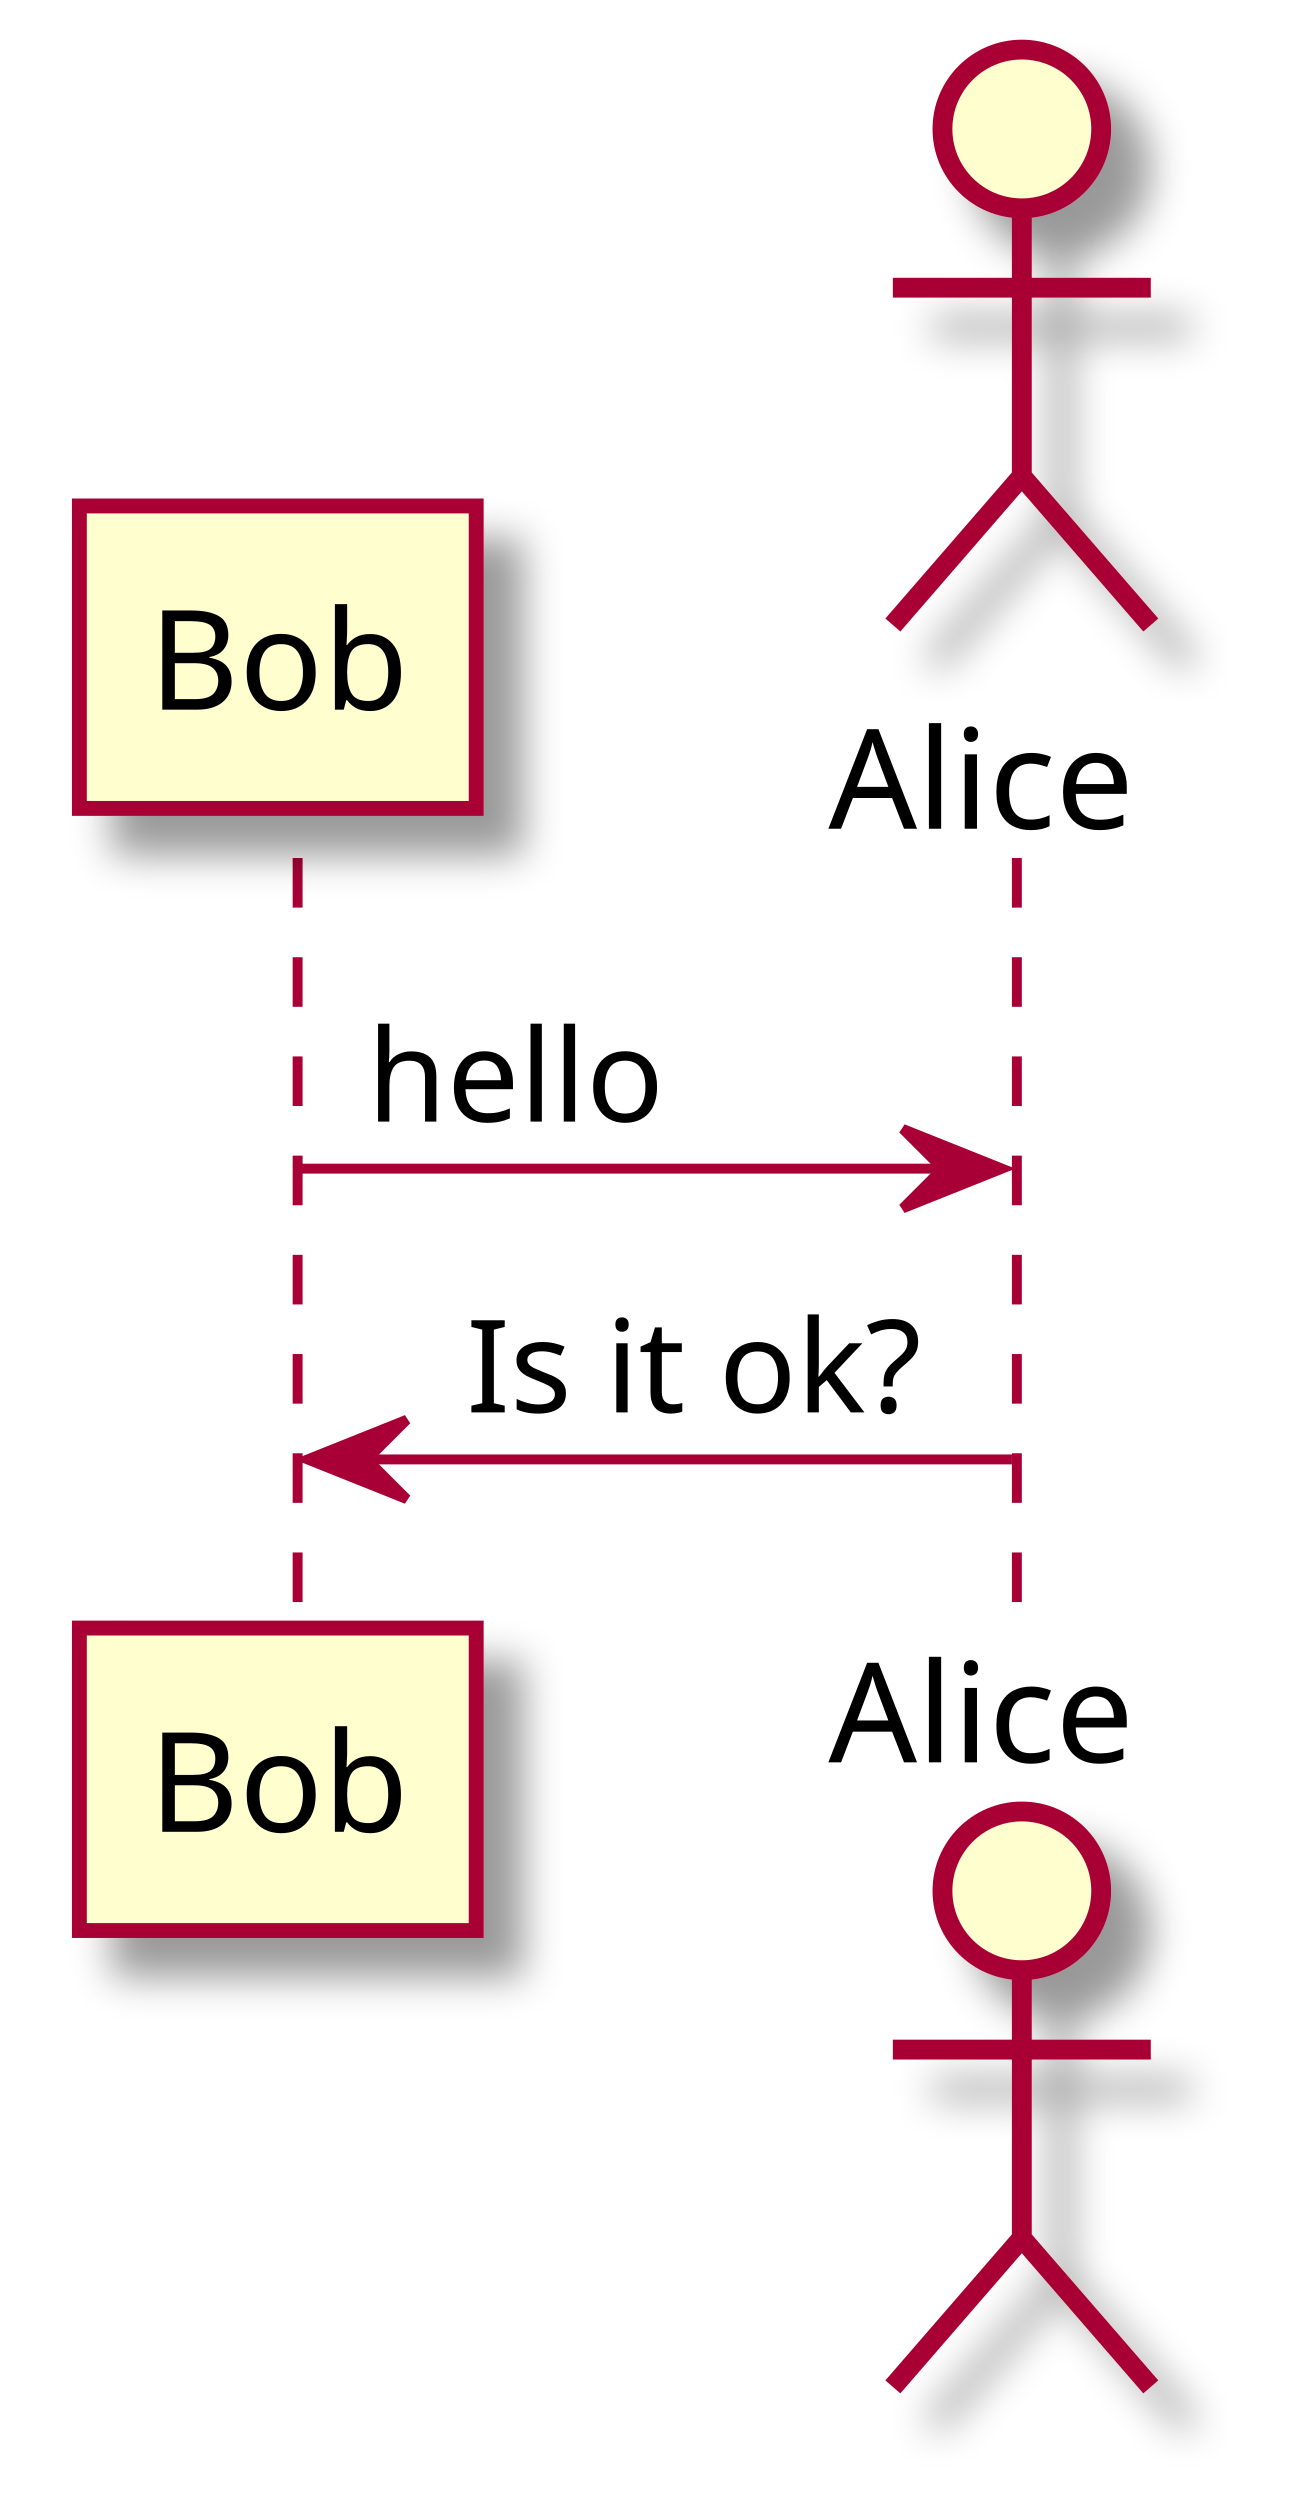
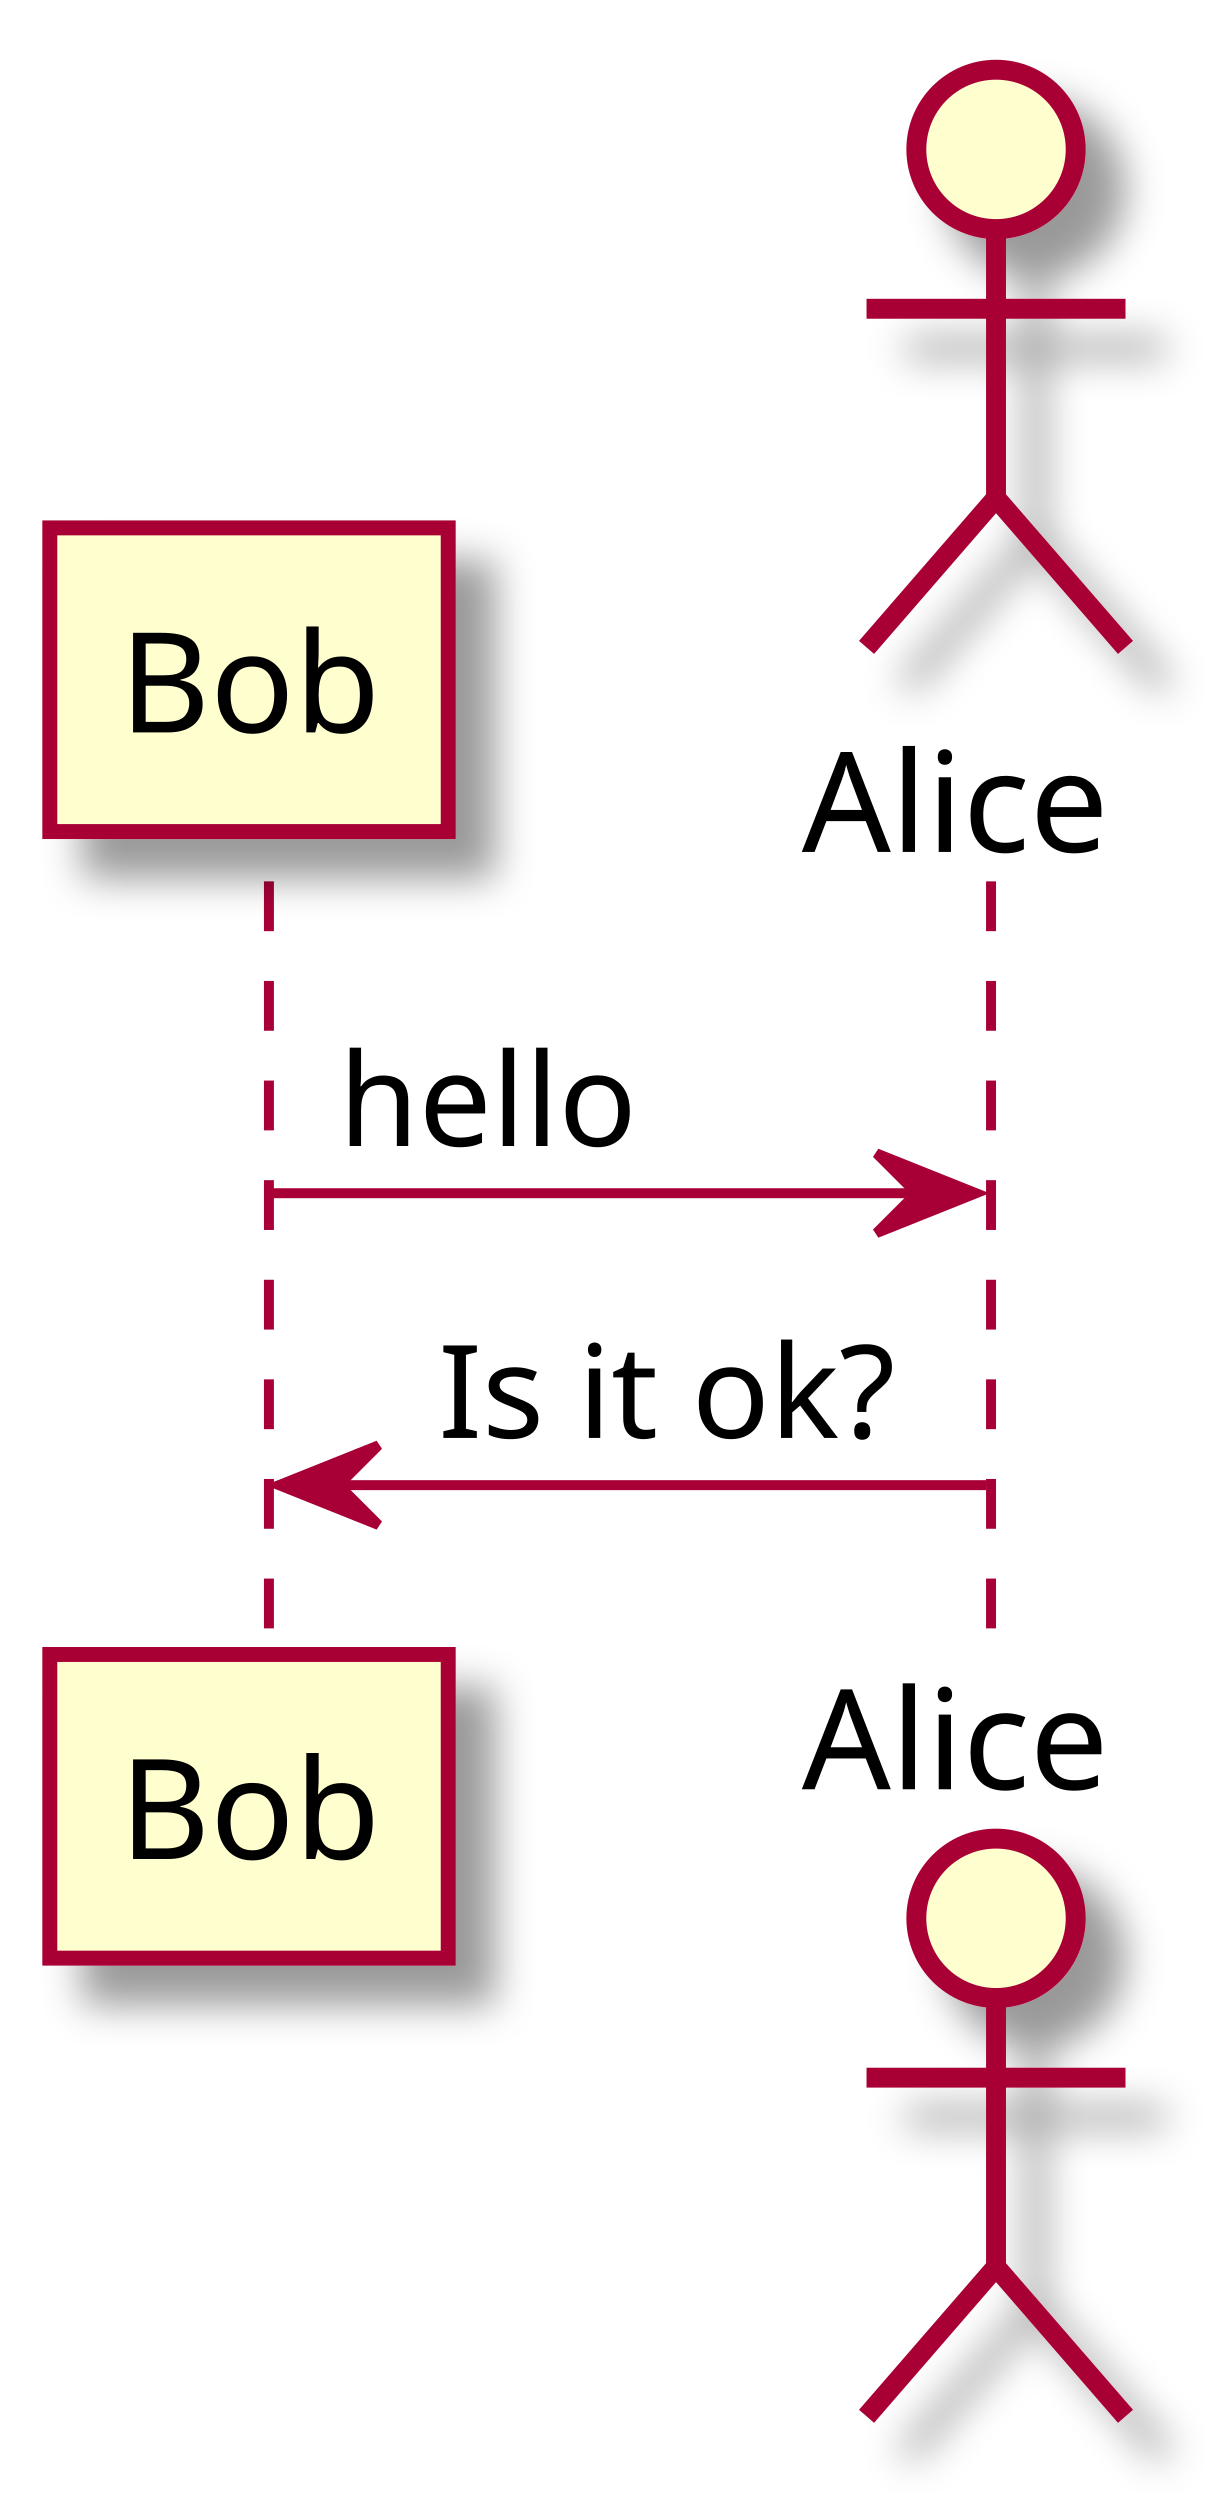
- <svg xmlns="http://www.w3.org/2000/svg" contentScriptType="application/ecmascript" contentStyleType="text/css" height="252px" preserveAspectRatio="none" style="width:130px;height:252px;" version="1.1" viewBox="0 0 130 252" width="130px" zoomAndPan="magnify">
+ <svg xmlns="http://www.w3.org/2000/svg" contentScriptType="application/ecmascript" contentStyleType="text/css" height="251px" preserveAspectRatio="none" style="width:122px;height:251px;background:#FFFFFF;" version="1.1" viewBox="0 0 122 251" width="122px" zoomAndPan="magnify">
  <defs>
    <filter height="300%" id="f1sot5so01sgmi" width="300%" x="-1" y="-1">
      <feGaussianBlur result="blurOut" stdDeviation="2.0" />
      <feColorMatrix in="blurOut" result="blurOut2" type="matrix" values="0 0 0 0 0 0 0 0 0 0 0 0 0 0 0 0 0 0 .4 0" />
      <feOffset dx="4.0" dy="4.0" in="blurOut2" result="blurOut3" />
      <feBlend in="SourceGraphic" in2="blurOut3" mode="normal" />
    </filter>
  </defs>
  <g>
-     <line style="stroke: #A80036; stroke-width: 1.0; stroke-dasharray: 5.0,5.0;" x1="30" x2="30" y1="86.488" y2="165.109" />
-     <line style="stroke: #A80036; stroke-width: 1.0; stroke-dasharray: 5.0,5.0;" x1="102.5" x2="102.5" y1="86.488" y2="165.109" />
-     <rect fill="#FEFECE" filter="url(#f1sot5so01sgmi)" height="30.488" style="stroke: #A80036; stroke-width: 1.5;" width="40" x="8" y="51" />
-     <text fill="#000000" font-family="sans-serif" font-size="14" lengthAdjust="spacingAndGlyphs" textLength="26" x="15" y="71.535">Bob</text>
-     <rect fill="#FEFECE" filter="url(#f1sot5so01sgmi)" height="30.488" style="stroke: #A80036; stroke-width: 1.5;" width="40" x="8" y="164.109" />
-     <text fill="#000000" font-family="sans-serif" font-size="14" lengthAdjust="spacingAndGlyphs" textLength="26" x="15" y="184.644">Bob</text>
-     <text fill="#000000" font-family="sans-serif" font-size="14" lengthAdjust="spacingAndGlyphs" textLength="33" x="83.5" y="83.535">Alice</text>
-     <ellipse cx="103" cy="13" fill="#FEFECE" filter="url(#f1sot5so01sgmi)" rx="8" ry="8" style="stroke: #A80036; stroke-width: 2.0;" />
-     <path d="M103,21 L103,48 M90,29 L116,29 M103,48 L90,63 M103,48 L116,63 " fill="none" filter="url(#f1sot5so01sgmi)" style="stroke: #A80036; stroke-width: 2.0;" />
-     <text fill="#000000" font-family="sans-serif" font-size="14" lengthAdjust="spacingAndGlyphs" textLength="33" x="83.5" y="177.644">Alice</text>
-     <ellipse cx="103" cy="190.598" fill="#FEFECE" filter="url(#f1sot5so01sgmi)" rx="8" ry="8" style="stroke: #A80036; stroke-width: 2.0;" />
-     <path d="M103,198.598 L103,225.598 M90,206.598 L116,206.598 M103,225.598 L90,240.598 M103,225.598 L116,240.598 " fill="none" filter="url(#f1sot5so01sgmi)" style="stroke: #A80036; stroke-width: 2.0;" />
-     <polygon fill="#A80036" points="91,113.799,101,117.799,91,121.799,95,117.799" style="stroke: #A80036; stroke-width: 1.0;" />
-     <line style="stroke: #A80036; stroke-width: 1.0;" x1="30" x2="97" y1="117.799" y2="117.799" />
-     <text fill="#000000" font-family="sans-serif" font-size="13" lengthAdjust="spacingAndGlyphs" textLength="31" x="37" y="113.057">hello</text>
-     <polygon fill="#A80036" points="41,143.109,31,147.109,41,151.109,37,147.109" style="stroke: #A80036; stroke-width: 1.0;" />
-     <line style="stroke: #A80036; stroke-width: 1.0;" x1="35" x2="102" y1="147.109" y2="147.109" />
-     <text fill="#000000" font-family="sans-serif" font-size="13" lengthAdjust="spacingAndGlyphs" textLength="49" x="47" y="142.367">Is it ok?</text>
+     <line style="stroke:#A80036;stroke-width:1.0;stroke-dasharray:5.0,5.0;" x1="27" x2="27" y1="88.488" y2="167.109" />
+     <line style="stroke:#A80036;stroke-width:1.0;stroke-dasharray:5.0,5.0;" x1="99.5" x2="99.5" y1="88.488" y2="167.109" />
+     <rect fill="#FEFECE" filter="url(#f1sot5so01sgmi)" height="30.488" style="stroke:#A80036;stroke-width:1.5;" width="40" x="5" y="53" />
+     <text fill="#000000" font-family="sans-serif" font-size="14" lengthAdjust="spacing" textLength="26" x="12" y="73.535">Bob</text>
+     <rect fill="#FEFECE" filter="url(#f1sot5so01sgmi)" height="30.488" style="stroke:#A80036;stroke-width:1.5;" width="40" x="5" y="166.109" />
+     <text fill="#000000" font-family="sans-serif" font-size="14" lengthAdjust="spacing" textLength="26" x="12" y="186.644">Bob</text>
+     <text fill="#000000" font-family="sans-serif" font-size="14" lengthAdjust="spacing" textLength="33" x="80.5" y="85.535">Alice</text>
+     <ellipse cx="100" cy="15" fill="#FEFECE" filter="url(#f1sot5so01sgmi)" rx="8" ry="8" style="stroke:#A80036;stroke-width:2.0;" />
+     <path d="M100,23 L100,50 M87,31 L113,31 M100,50 L87,65 M100,50 L113,65 " fill="none" filter="url(#f1sot5so01sgmi)" style="stroke:#A80036;stroke-width:2.0;" />
+     <text fill="#000000" font-family="sans-serif" font-size="14" lengthAdjust="spacing" textLength="33" x="80.5" y="179.644">Alice</text>
+     <ellipse cx="100" cy="192.598" fill="#FEFECE" filter="url(#f1sot5so01sgmi)" rx="8" ry="8" style="stroke:#A80036;stroke-width:2.0;" />
+     <path d="M100,200.598 L100,227.598 M87,208.598 L113,208.598 M100,227.598 L87,242.598 M100,227.598 L113,242.598 " fill="none" filter="url(#f1sot5so01sgmi)" style="stroke:#A80036;stroke-width:2.0;" />
+     <polygon fill="#A80036" points="88,115.799,98,119.799,88,123.799,92,119.799" style="stroke:#A80036;stroke-width:1.0;" />
+     <line style="stroke:#A80036;stroke-width:1.0;" x1="27" x2="94" y1="119.799" y2="119.799" />
+     <text fill="#000000" font-family="sans-serif" font-size="13" lengthAdjust="spacing" textLength="31" x="34" y="115.057">hello</text>
+     <polygon fill="#A80036" points="38,145.109,28,149.109,38,153.109,34,149.109" style="stroke:#A80036;stroke-width:1.0;" />
+     <line style="stroke:#A80036;stroke-width:1.0;" x1="32" x2="99" y1="149.109" y2="149.109" />
+     <text fill="#000000" font-family="sans-serif" font-size="13" lengthAdjust="spacing" textLength="49" x="44" y="144.367">Is it ok?</text>
  </g>
</svg>
